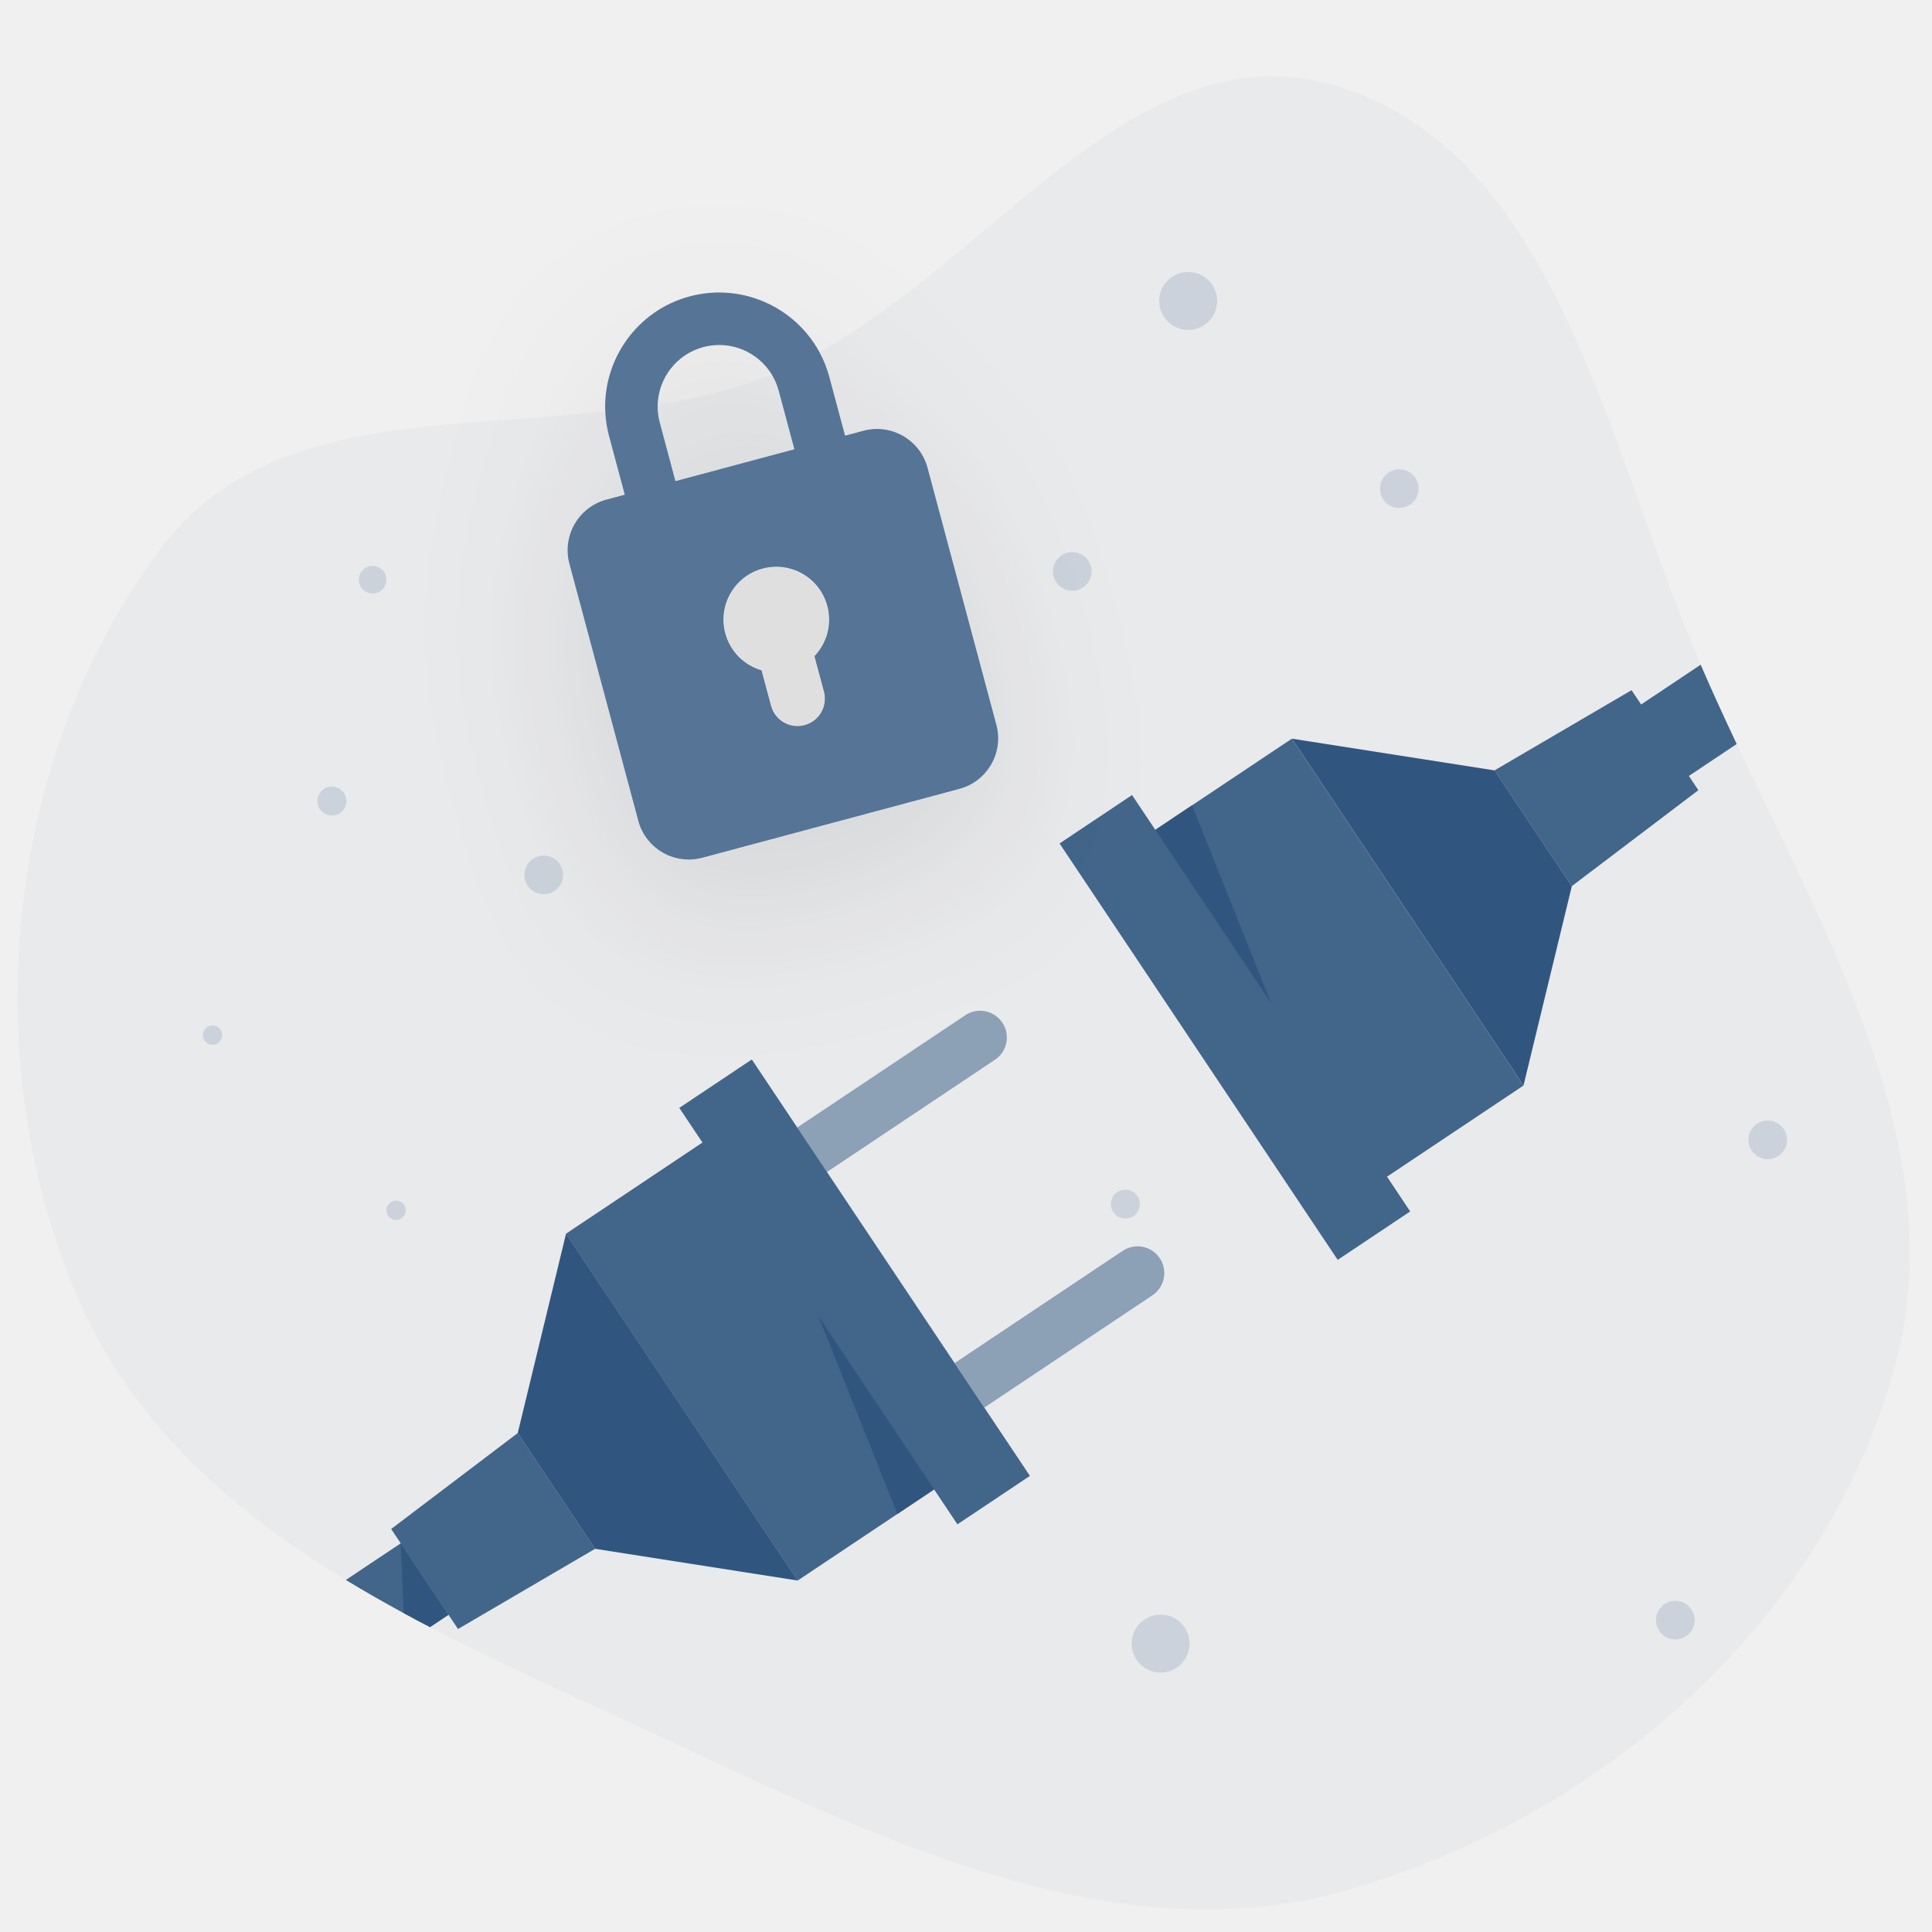
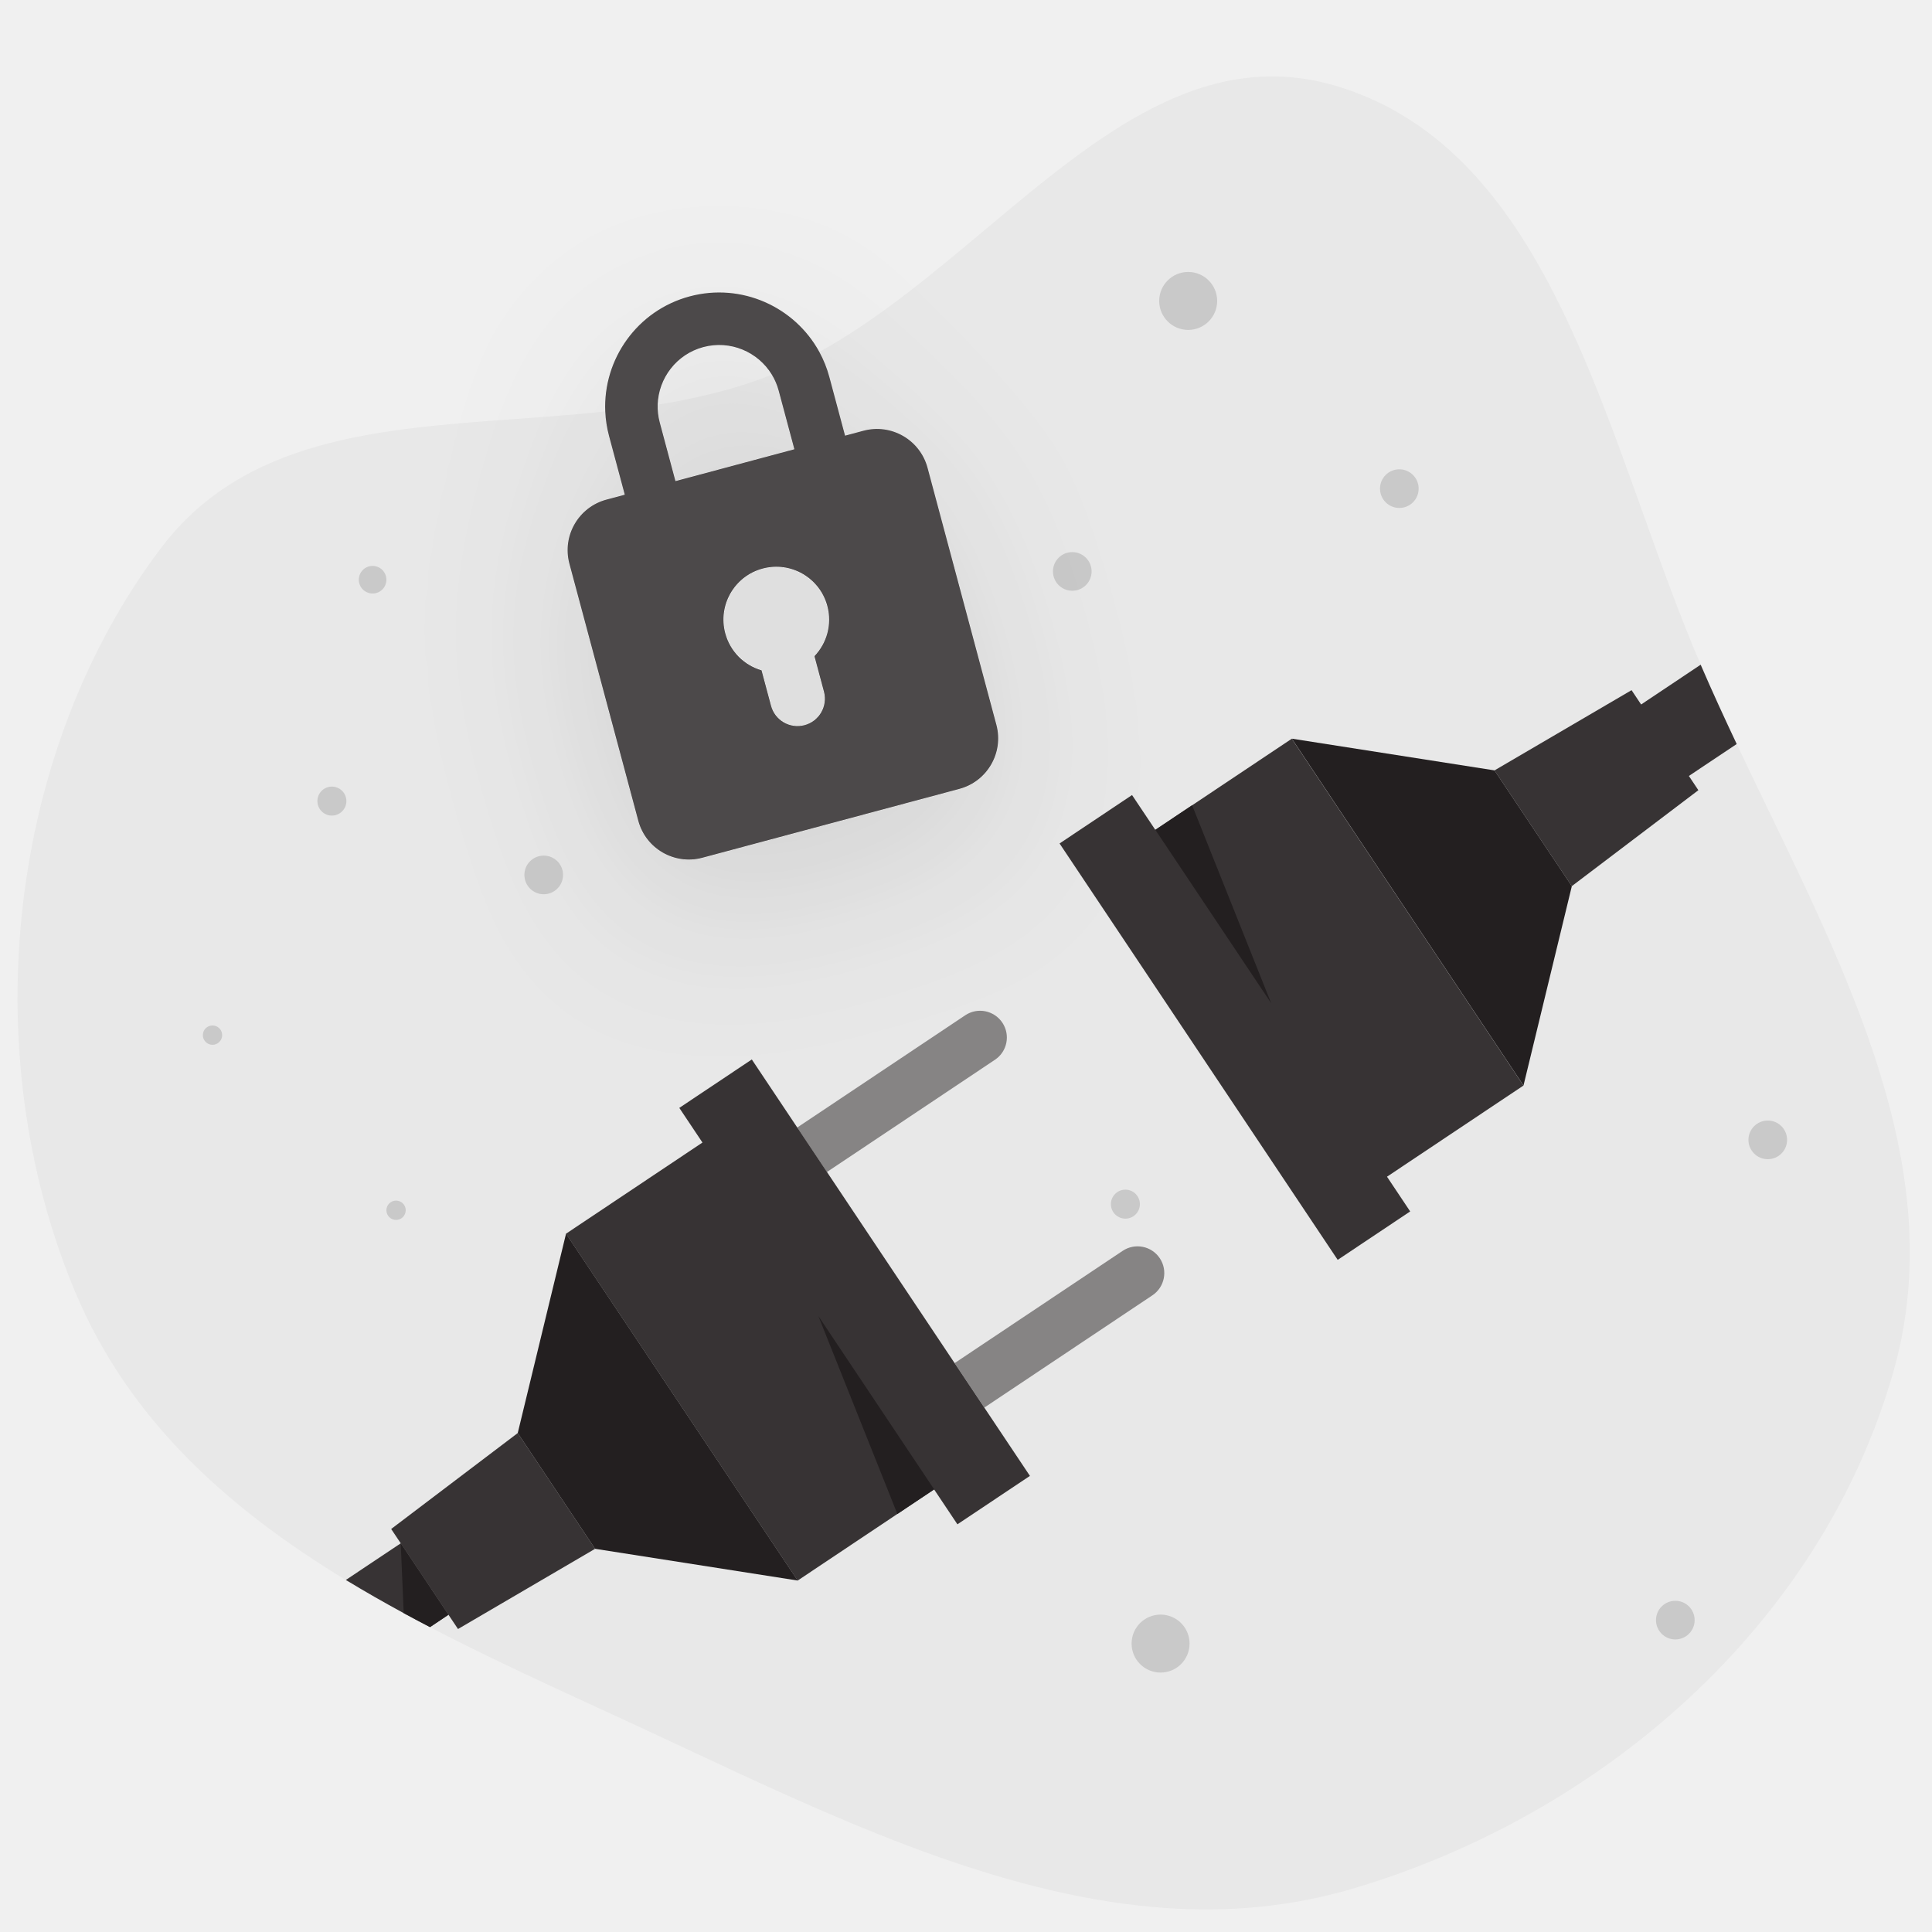
<svg xmlns="http://www.w3.org/2000/svg" width="140" height="140" viewBox="0 0 140 140" fill="none">
  <g clip-path="url(#clip0_18482_172138)">
-     <path opacity="0.04" fill-rule="evenodd" clip-rule="evenodd" d="M97.97 136.873C92.828 138.388 87.665 138.657 82.508 138.082C71.3 136.832 60.123 131.595 49.256 126.503C48.905 126.339 48.554 126.175 48.204 126.011C48.043 125.935 47.882 125.86 47.721 125.784C46.297 125.119 44.858 124.456 43.412 123.791C42.291 123.275 41.165 122.757 40.039 122.234C37.054 120.847 34.069 119.424 31.158 117.908C30.52 117.575 29.884 117.238 29.253 116.895C27.83 116.123 26.429 115.324 25.06 114.492C16.608 109.355 9.354 102.948 5.44 93.593C-1.906 76.039 0.633 54.275 11.692 39.684C17.676 31.789 27.401 31.084 37.439 30.356C39.575 30.201 41.726 30.046 43.858 29.819C43.884 30.41 43.974 31.006 44.133 31.6L45.271 35.848L43.944 36.203C41.918 36.746 40.717 38.828 41.26 40.853L46.25 59.475C46.792 61.5 48.873 62.702 50.898 62.159L69.521 57.169C71.546 56.627 72.747 54.545 72.204 52.521L67.215 33.898C66.672 31.873 64.591 30.671 62.566 31.214L61.239 31.569L60.1 27.322C59.927 26.675 59.681 26.067 59.374 25.503C63.607 23.162 67.538 19.867 71.404 16.628C79.518 9.83 87.339 3.277 97.039 6.294C109.371 10.13 114.268 23.813 119.032 37.123C120.389 40.913 121.735 44.673 123.239 48.167C123.247 48.186 123.255 48.204 123.263 48.223C124.08 50.119 124.952 52.016 125.849 53.913C126.58 55.461 127.327 57.009 128.075 58.558C134.586 72.04 141.137 85.606 137.196 99.416C131.906 117.958 115.87 131.598 97.97 136.873ZM47.81 30.615C47.694 30.182 47.647 29.747 47.66 29.321C50.45 28.875 53.171 28.229 55.746 27.222C55.807 27.198 55.868 27.174 55.929 27.149C56.143 27.502 56.311 27.89 56.423 28.307L57.561 32.555L48.948 34.862L47.81 30.615Z" fill="#305680" />
-     <path opacity="0.16" d="M88.2 21.807C88.2 22.967 87.26 23.907 86.1 23.907C84.94 23.907 84 22.967 84 21.807C84 20.647 84.94 19.707 86.1 19.707C87.26 19.707 88.2 20.647 88.2 21.807Z" fill="#305680" />
-     <path opacity="0.16" d="M86.2 119.1C86.2 120.26 85.26 121.2 84.1 121.2C82.94 121.2 82 120.26 82 119.1C82 117.94 82.94 117 84.1 117C85.26 117 86.2 117.94 86.2 119.1Z" fill="#305680" />
-     <path opacity="0.16" d="M25.1 58.05C25.1 58.63 24.63 59.1 24.05 59.1C23.47 59.1 23 58.63 23 58.05C23 57.47 23.47 57 24.05 57C24.63 57 25.1 57.47 25.1 58.05Z" fill="#305680" />
-     <path opacity="0.16" d="M82.6 87.257C82.6 87.837 82.13 88.307 81.55 88.307C80.97 88.307 80.5 87.837 80.5 87.257C80.5 86.677 80.97 86.207 81.55 86.207C82.13 86.207 82.6 86.677 82.6 87.257Z" fill="#305680" />
-     <path opacity="0.16" d="M29.4 87.7C29.4 88.087 29.087 88.4 28.7 88.4C28.313 88.4 28 88.087 28 87.7C28 87.313 28.313 87 28.7 87C29.087 87 29.4 87.313 29.4 87.7Z" fill="#305680" />
-     <path opacity="0.16" d="M129.499 82.599C129.499 83.372 128.872 83.999 128.099 83.999C127.326 83.999 126.699 83.372 126.699 82.599C126.699 81.826 127.326 81.199 128.099 81.199C128.872 81.199 129.499 81.826 129.499 82.599Z" fill="#305680" />
-     <path opacity="0.16" d="M122.8 117.4C122.8 118.173 122.173 118.8 121.4 118.8C120.627 118.8 120 118.173 120 117.4C120 116.627 120.627 116 121.4 116C122.173 116 122.8 116.627 122.8 117.4Z" fill="#305680" />
-     <path opacity="0.16" d="M102.8 35.408C102.8 36.181 102.173 36.808 101.4 36.808C100.627 36.808 100 36.181 100 35.408C100 34.635 100.627 34.008 101.4 34.008C102.173 34.008 102.8 34.635 102.8 35.408Z" fill="#305680" />
-     <path opacity="0.16" d="M40.8 63.4C40.8 64.173 40.173 64.8 39.4 64.8C38.627 64.8 38 64.173 38 63.4C38 62.627 38.627 62 39.4 62C40.173 62 40.8 62.627 40.8 63.4Z" fill="#305680" />
-     <path opacity="0.16" d="M16.099 75.009C16.099 75.395 15.786 75.709 15.399 75.709C15.013 75.709 14.699 75.395 14.699 75.009C14.699 74.622 15.013 74.309 15.399 74.309C15.786 74.309 16.099 74.622 16.099 75.009Z" fill="#305680" />
-     <path opacity="0.16" d="M28 42.008C28 42.56 27.552 43.008 27 43.008C26.448 43.008 26 42.56 26 42.008C26 41.456 26.448 41.008 27 41.008C27.552 41.008 28 41.456 28 42.008Z" fill="#305680" />
-     <path opacity="0.16" d="M79.101 41.408C79.101 42.181 78.474 42.808 77.701 42.808C76.928 42.808 76.301 42.181 76.301 41.408C76.301 40.635 76.928 40.008 77.701 40.008C78.474 40.008 79.101 40.635 79.101 41.408Z" fill="#305680" />
+     <path opacity="0.04" fill-rule="evenodd" clip-rule="evenodd" d="M97.97 136.873C92.828 138.388 87.665 138.657 82.508 138.082C71.3 136.832 60.123 131.595 49.256 126.503C48.905 126.339 48.554 126.175 48.204 126.011C48.043 125.935 47.882 125.86 47.721 125.784C46.297 125.119 44.858 124.456 43.412 123.791C42.291 123.275 41.165 122.757 40.039 122.234C37.054 120.847 34.069 119.424 31.158 117.908C30.52 117.575 29.884 117.238 29.253 116.895C27.83 116.123 26.429 115.324 25.06 114.492C16.608 109.355 9.354 102.948 5.44 93.593C-1.906 76.039 0.633 54.275 11.692 39.684C17.676 31.789 27.401 31.084 37.439 30.356C39.575 30.201 41.726 30.046 43.858 29.819C43.884 30.41 43.974 31.006 44.133 31.6L45.271 35.848L43.944 36.203C41.918 36.746 40.717 38.828 41.26 40.853L46.25 59.475C46.792 61.5 48.873 62.702 50.898 62.159L69.521 57.169C71.546 56.627 72.747 54.545 72.204 52.521L67.215 33.898C66.672 31.873 64.591 30.671 62.566 31.214L61.239 31.569L60.1 27.322C59.927 26.675 59.681 26.067 59.374 25.503C63.607 23.162 67.538 19.867 71.404 16.628C79.518 9.83 87.339 3.277 97.039 6.294C109.371 10.13 114.268 23.813 119.032 37.123C120.389 40.913 121.735 44.673 123.239 48.167C123.247 48.186 123.255 48.204 123.263 48.223C124.08 50.119 124.952 52.016 125.849 53.913C126.58 55.461 127.327 57.009 128.075 58.558C134.586 72.04 141.137 85.606 137.196 99.416C131.906 117.958 115.87 131.598 97.97 136.873ZM47.81 30.615C47.694 30.182 47.647 29.747 47.66 29.321C50.45 28.875 53.171 28.229 55.746 27.222C55.807 27.198 55.868 27.174 55.929 27.149C56.143 27.502 56.311 27.89 56.423 28.307L57.561 32.555L48.948 34.862L47.81 30.615Z" fill="#231f20" />
+     <path opacity="0.16" d="M88.2 21.807C88.2 22.967 87.26 23.907 86.1 23.907C84.94 23.907 84 22.967 84 21.807C84 20.647 84.94 19.707 86.1 19.707C87.26 19.707 88.2 20.647 88.2 21.807Z" fill="#231f20" />
+     <path opacity="0.16" d="M86.2 119.1C86.2 120.26 85.26 121.2 84.1 121.2C82.94 121.2 82 120.26 82 119.1C82 117.94 82.94 117 84.1 117C85.26 117 86.2 117.94 86.2 119.1Z" fill="#231f20" />
+     <path opacity="0.16" d="M25.1 58.05C25.1 58.63 24.63 59.1 24.05 59.1C23.47 59.1 23 58.63 23 58.05C23 57.47 23.47 57 24.05 57C24.63 57 25.1 57.47 25.1 58.05Z" fill="#231f20" />
+     <path opacity="0.16" d="M82.6 87.257C82.6 87.837 82.13 88.307 81.55 88.307C80.97 88.307 80.5 87.837 80.5 87.257C80.5 86.677 80.97 86.207 81.55 86.207C82.13 86.207 82.6 86.677 82.6 87.257Z" fill="#231f20" />
+     <path opacity="0.16" d="M29.4 87.7C29.4 88.087 29.087 88.4 28.7 88.4C28.313 88.4 28 88.087 28 87.7C28 87.313 28.313 87 28.7 87C29.087 87 29.4 87.313 29.4 87.7Z" fill="#231f20" />
+     <path opacity="0.16" d="M129.499 82.599C129.499 83.372 128.872 83.999 128.099 83.999C127.326 83.999 126.699 83.372 126.699 82.599C126.699 81.826 127.326 81.199 128.099 81.199C128.872 81.199 129.499 81.826 129.499 82.599Z" fill="#231f20" />
+     <path opacity="0.16" d="M122.8 117.4C122.8 118.173 122.173 118.8 121.4 118.8C120.627 118.8 120 118.173 120 117.4C120 116.627 120.627 116 121.4 116C122.173 116 122.8 116.627 122.8 117.4Z" fill="#231f20" />
+     <path opacity="0.16" d="M102.8 35.408C102.8 36.181 102.173 36.808 101.4 36.808C100.627 36.808 100 36.181 100 35.408C100 34.635 100.627 34.008 101.4 34.008C102.173 34.008 102.8 34.635 102.8 35.408Z" fill="#231f20" />
+     <path opacity="0.16" d="M40.8 63.4C40.8 64.173 40.173 64.8 39.4 64.8C38.627 64.8 38 64.173 38 63.4C38 62.627 38.627 62 39.4 62C40.173 62 40.8 62.627 40.8 63.4Z" fill="#231f20" />
+     <path opacity="0.16" d="M16.099 75.009C16.099 75.395 15.786 75.709 15.399 75.709C15.013 75.709 14.699 75.395 14.699 75.009C14.699 74.622 15.013 74.309 15.399 74.309C15.786 74.309 16.099 74.622 16.099 75.009Z" fill="#231f20" />
+     <path opacity="0.16" d="M28 42.008C28 42.56 27.552 43.008 27 43.008C26.448 43.008 26 42.56 26 42.008C26 41.456 26.448 41.008 27 41.008C27.552 41.008 28 41.456 28 42.008Z" fill="#231f20" />
+     <path opacity="0.16" d="M79.101 41.408C79.101 42.181 78.474 42.808 77.701 42.808C76.928 42.808 76.301 42.181 76.301 41.408C76.301 40.635 76.928 40.008 77.701 40.008C78.474 40.008 79.101 40.635 79.101 41.408Z" fill="#231f20" />
    <g opacity="0.5">
-       <path d="M72.634 74.106C72.039 73.216 70.836 72.975 69.946 73.57L57.767 81.706L59.92 84.93L72.099 76.794C72.99 76.2 73.229 74.996 72.634 74.106Z" fill="#305680" />
-       <path d="M84.042 91.176C83.447 90.286 82.244 90.046 81.353 90.641L69.176 98.775L71.329 101.998L83.507 93.864C84.397 93.269 84.637 92.066 84.042 91.176Z" fill="#305680" />
+       <path d="M72.634 74.106C72.039 73.216 70.836 72.975 69.946 73.57L57.767 81.706L59.92 84.93L72.099 76.794C72.99 76.2 73.229 74.996 72.634 74.106Z" fill="#231f20" />
+       <path d="M84.042 91.176C83.447 90.286 82.244 90.046 81.353 90.641L69.176 98.775L71.329 101.998L83.507 93.864C84.397 93.269 84.637 92.066 84.042 91.176Z" fill="#231f20" />
    </g>
-     <path opacity="0.9" d="M32.493 117.016L31.16 117.906C30.522 117.574 29.886 117.236 29.255 116.894C27.832 116.121 26.431 115.322 25.062 114.49L29.034 111.837L32.493 117.016ZM43.123 112.232L33.189 118.045L28.346 110.796L37.519 103.844L43.123 112.232ZM74.632 106.949L69.378 110.458L67.689 107.929L57.801 114.534L41.012 89.401L50.903 82.793L49.225 80.282L54.479 76.773L74.632 106.949Z" fill="#305680" />
-     <path d="M32.495 117.011L31.159 117.905C30.521 117.573 29.886 117.235 29.255 116.893L29.037 111.832L32.495 117.011ZM57.806 114.532L43.12 112.232L37.517 103.845L41.017 89.398L57.806 114.532ZM67.694 107.927L65.028 109.708L59.299 95.36L67.694 107.927Z" fill="#305680" />
-     <path opacity="0.9" d="M110.396 78.663L100.507 85.268L102.187 87.785L96.935 91.294L76.78 61.121L82.032 57.612L83.719 60.135L93.607 53.531L110.396 78.663ZM123.262 48.224C124.079 50.12 124.952 52.016 125.848 53.914L122.382 56.229L123.07 57.261L113.899 64.213L108.296 55.826L118.229 50.012L118.922 51.05L123.237 48.167L123.262 48.224Z" fill="#305680" />
-     <path d="M108.297 55.825L113.901 64.212L110.399 78.659L93.611 53.526L108.297 55.825Z" fill="#305680" />
-     <path d="M92.115 72.698L83.72 60.131L86.386 58.35L92.115 72.698Z" fill="#305680" />
+     <path opacity="0.9" d="M32.493 117.016L31.16 117.906C30.522 117.574 29.886 117.236 29.255 116.894C27.832 116.121 26.431 115.322 25.062 114.49L29.034 111.837L32.493 117.016ZM43.123 112.232L33.189 118.045L28.346 110.796L37.519 103.844L43.123 112.232ZM74.632 106.949L69.378 110.458L67.689 107.929L57.801 114.534L41.012 89.401L50.903 82.793L49.225 80.282L54.479 76.773L74.632 106.949Z" fill="#231f20" />
+     <path d="M32.495 117.011L31.159 117.905C30.521 117.573 29.886 117.235 29.255 116.893L29.037 111.832L32.495 117.011ZM57.806 114.532L43.12 112.232L37.517 103.845L41.017 89.398L57.806 114.532ZM67.694 107.927L65.028 109.708L59.299 95.36L67.694 107.927Z" fill="#231f20" />
+     <path opacity="0.9" d="M110.396 78.663L100.507 85.268L102.187 87.785L96.935 91.294L76.78 61.121L82.032 57.612L83.719 60.135L93.607 53.531L110.396 78.663ZM123.262 48.224C124.079 50.12 124.952 52.016 125.848 53.914L122.382 56.229L123.07 57.261L113.899 64.213L108.296 55.826L118.229 50.012L118.922 51.05L123.237 48.167L123.262 48.224Z" fill="#231f20" />
+     <path d="M108.297 55.825L113.901 64.212L110.399 78.659L93.611 53.526L108.297 55.825Z" fill="#231f20" />
+     <path d="M92.115 72.698L83.72 60.131L86.386 58.35L92.115 72.698Z" fill="#231f20" />
    <g opacity="0.8" filter="url(#filter0_d_18482_172138)">
-       <path fill-rule="evenodd" clip-rule="evenodd" d="M49.977 21.476C53.733 20.47 57.589 22.23 59.374 25.502C59.681 26.065 59.927 26.674 60.1 27.32L61.238 31.568L62.566 31.212C64.591 30.67 66.672 31.872 67.215 33.897L72.204 52.519C72.747 54.544 71.546 56.625 69.521 57.168L50.898 62.158C48.873 62.7 46.792 61.498 46.25 59.474L41.26 40.852C40.717 38.826 41.918 36.745 43.944 36.202L45.271 35.846L44.133 31.599C43.974 31.005 43.884 30.408 43.858 29.818C43.693 26.032 46.169 22.496 49.977 21.476ZM47.66 29.32C47.647 29.746 47.694 30.181 47.81 30.613L48.948 34.861L57.561 32.553L56.423 28.306C56.311 27.888 56.143 27.5 55.929 27.148C54.927 25.497 52.92 24.629 50.963 25.153C49.02 25.674 47.721 27.407 47.66 29.32ZM59.014 47.546L59.703 50.117C59.986 51.174 59.359 52.26 58.302 52.543C57.245 52.826 56.159 52.2 55.876 51.143L55.187 48.573C53.945 48.211 52.917 47.228 52.558 45.888C52.011 43.847 53.223 41.75 55.263 41.203C57.304 40.656 59.401 41.867 59.948 43.908C60.307 45.248 59.909 46.612 59.014 47.546Z" fill="#305680" />
+       <path fill-rule="evenodd" clip-rule="evenodd" d="M49.977 21.476C53.733 20.47 57.589 22.23 59.374 25.502C59.681 26.065 59.927 26.674 60.1 27.32L61.238 31.568L62.566 31.212C64.591 30.67 66.672 31.872 67.215 33.897L72.204 52.519C72.747 54.544 71.546 56.625 69.521 57.168L50.898 62.158C48.873 62.7 46.792 61.498 46.25 59.474L41.26 40.852C40.717 38.826 41.918 36.745 43.944 36.202L45.271 35.846L44.133 31.599C43.974 31.005 43.884 30.408 43.858 29.818C43.693 26.032 46.169 22.496 49.977 21.476ZM47.66 29.32C47.647 29.746 47.694 30.181 47.81 30.613L48.948 34.861L57.561 32.553L56.423 28.306C56.311 27.888 56.143 27.5 55.929 27.148C54.927 25.497 52.92 24.629 50.963 25.153C49.02 25.674 47.721 27.407 47.66 29.32ZM59.014 47.546L59.703 50.117C59.986 51.174 59.359 52.26 58.302 52.543C57.245 52.826 56.159 52.2 55.876 51.143L55.187 48.573C53.945 48.211 52.917 47.228 52.558 45.888C52.011 43.847 53.223 41.75 55.263 41.203C57.304 40.656 59.401 41.867 59.948 43.908C60.307 45.248 59.909 46.612 59.014 47.546Z" fill="#231f20" />
    </g>
  </g>
  <defs>
    <filter id="filter0_d_18482_172138" x="29.129" y="13.191" width="55.205" height="65.098" filterUnits="userSpaceOnUse" color-interpolation-filters="sRGB">
      <feFlood flood-opacity="0" result="BackgroundImageFix" />
      <feColorMatrix in="SourceAlpha" type="matrix" values="0 0 0 0 0 0 0 0 0 0 0 0 0 0 0 0 0 0 127 0" result="hardAlpha" />
      <feOffset dy="4" />
      <feGaussianBlur stdDeviation="6" />
      <feComposite in2="hardAlpha" operator="out" />
      <feColorMatrix type="matrix" values="0 0 0 0 0 0 0 0 0 0 0 0 0 0 0 0 0 0 0.12 0" />
      <feBlend mode="normal" in2="BackgroundImageFix" result="effect1_dropShadow_18482_172138" />
      <feBlend mode="normal" in="SourceGraphic" in2="effect1_dropShadow_18482_172138" result="shape" />
    </filter>
    <clipPath id="clip0_18482_172138">
      <rect width="140" height="140" fill="white" />
    </clipPath>
  </defs>
</svg>
